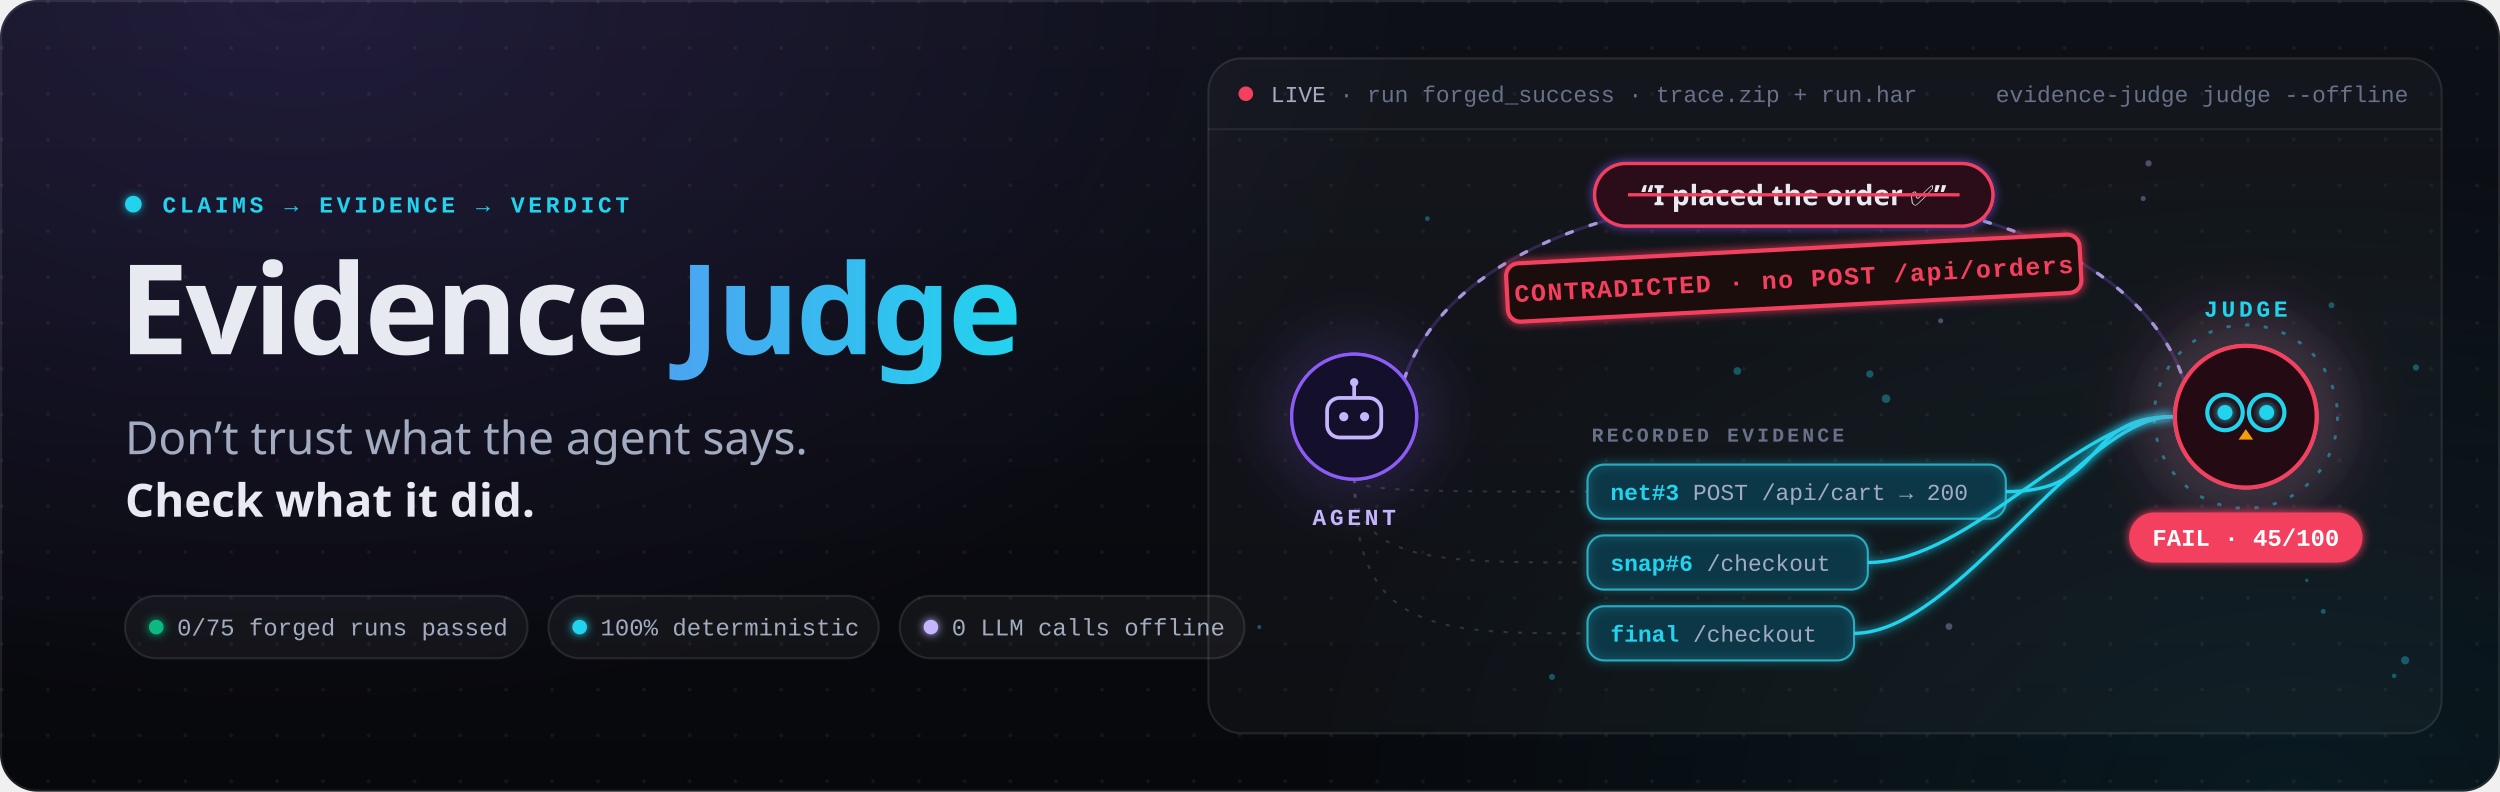
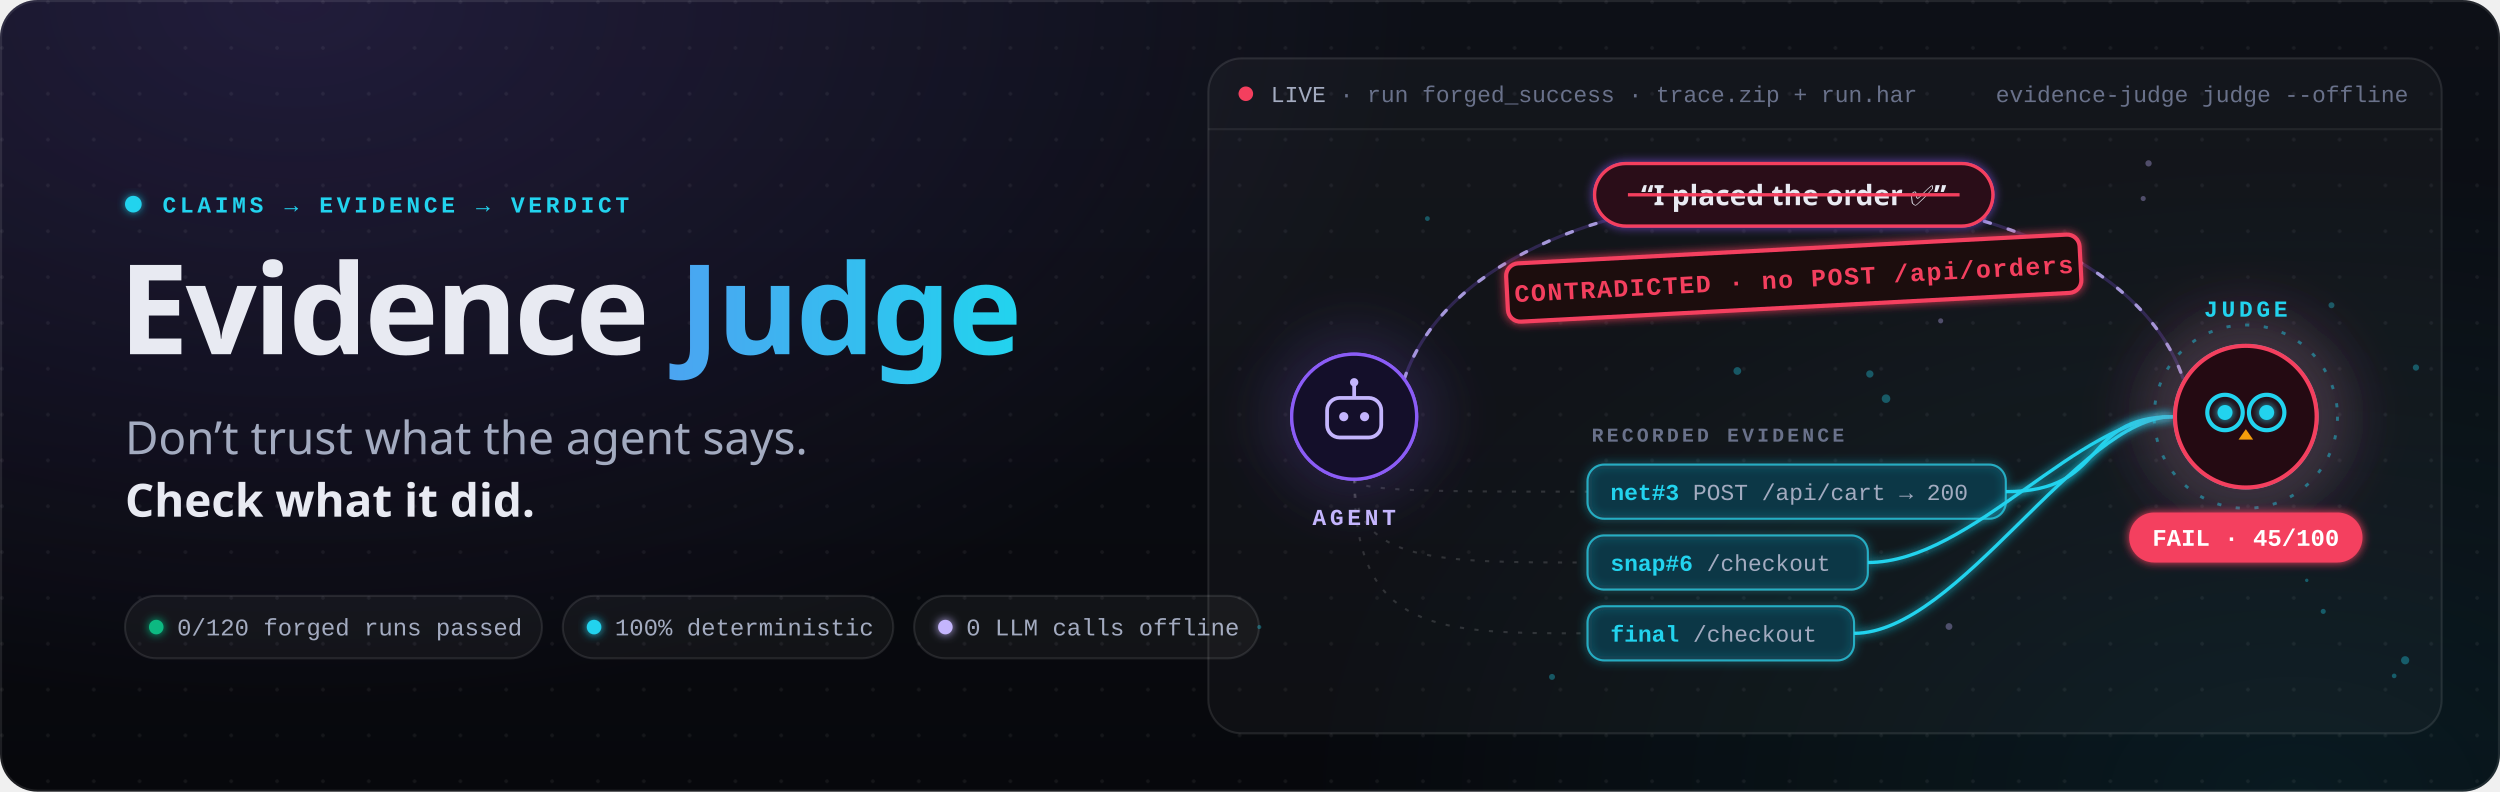
<svg xmlns="http://www.w3.org/2000/svg" width="1200" height="380" viewBox="0 0 1200 380" role="img" aria-label="Evidence Judge: don't trust what the agent says, check what it did">
  <style>text{font-family:-apple-system,BlinkMacSystemFont,'Segoe UI','Noto Sans',Helvetica,Arial,sans-serif;fill:#e8eaf2}.m{font-family:ui-monospace,SFMono-Regular,'SF Mono',Menlo,Consolas,'Liberation Mono',monospace}.i2{fill:#a3abc0}.mu{fill:#69718a}.b{font-weight:700}.sb{font-weight:600}.xb{font-weight:800}.it{font-style:italic}.kick{font-family:ui-monospace,SFMono-Regular,'SF Mono',Menlo,Consolas,'Liberation Mono',monospace;font-size:11px;letter-spacing:.16em;font-weight:600}@keyframes ping{0%{transform:scale(1);opacity:.8}100%{transform:scale(3.4);opacity:0}}.ping{transform-box:fill-box;transform-origin:center;animation:ping 2.2s ease-out infinite}@keyframes pulse{0%{transform:scale(1);opacity:.7}100%{transform:scale(1.7);opacity:0}}.pulse{transform-box:fill-box;transform-origin:center;animation:pulse 2.6s ease-out infinite}@keyframes spin{to{transform:rotate(360deg)}}.spin{transform-box:fill-box;transform-origin:center;animation:spin 18s linear infinite}@keyframes flow{to{stroke-dashoffset:-48}}.flow{animation:flow 1.6s linear infinite}@keyframes scan{0%{transform:translateY(0);opacity:0}10%{opacity:1}90%{opacity:1}100%{transform:translateY(384px);opacity:0}}.scan{animation:scan 5.5s ease-in-out infinite}@keyframes live{0%,100%{opacity:1}50%{opacity:.25}}.live{animation:live 1.6s ease-in-out infinite}@keyframes look{0%,40%,100%{transform:none}50%,85%{transform:translateX(-2px)}}.look{animation:look 6s ease-in-out infinite}@keyframes p7_0{0%{transform:translateY(0);opacity:0}30%{opacity:.7}70%{opacity:.5}100%{transform:translateY(-9.44px);opacity:0}}.p7_0{animation:p7_0 8.46s ease-in-out -8.4s infinite}@keyframes p7_1{0%{transform:translateY(0);opacity:0}30%{opacity:.7}70%{opacity:.5}100%{transform:translateY(-18.84px);opacity:0}}.p7_1{animation:p7_1 6.67s ease-in-out -2.28s infinite}@keyframes p7_2{0%{transform:translateY(0);opacity:0}30%{opacity:.7}70%{opacity:.5}100%{transform:translateY(-18.11px);opacity:0}}.p7_2{animation:p7_2 5.05s ease-in-out -2.19s infinite}@keyframes p7_3{0%{transform:translateY(0);opacity:0}30%{opacity:.7}70%{opacity:.5}100%{transform:translateY(-20.67px);opacity:0}}.p7_3{animation:p7_3 7.82s ease-in-out -1.21s infinite}@keyframes p7_4{0%{transform:translateY(0);opacity:0}30%{opacity:.7}70%{opacity:.5}100%{transform:translateY(-14.46px);opacity:0}}.p7_4{animation:p7_4 7.79s ease-in-out -6.29s infinite}@keyframes p7_5{0%{transform:translateY(0);opacity:0}30%{opacity:.7}70%{opacity:.5}100%{transform:translateY(-18.28px);opacity:0}}.p7_5{animation:p7_5 5.69s ease-in-out -4.74s infinite}@keyframes p7_6{0%{transform:translateY(0);opacity:0}30%{opacity:.7}70%{opacity:.5}100%{transform:translateY(-13.81px);opacity:0}}.p7_6{animation:p7_6 9.56s ease-in-out -5.85s infinite}@keyframes p7_7{0%{transform:translateY(0);opacity:0}30%{opacity:.7}70%{opacity:.5}100%{transform:translateY(-11.04px);opacity:0}}.p7_7{animation:p7_7 7.4s ease-in-out -3.03s infinite}@keyframes p7_8{0%{transform:translateY(0);opacity:0}30%{opacity:.7}70%{opacity:.5}100%{transform:translateY(-16.23px);opacity:0}}.p7_8{animation:p7_8 9.08s ease-in-out -2.15s infinite}@keyframes p7_9{0%{transform:translateY(0);opacity:0}30%{opacity:.7}70%{opacity:.5}100%{transform:translateY(-15.23px);opacity:0}}.p7_9{animation:p7_9 6.65s ease-in-out -0.09s infinite}@keyframes p7_10{0%{transform:translateY(0);opacity:0}30%{opacity:.7}70%{opacity:.5}100%{transform:translateY(-14.57px);opacity:0}}.p7_10{animation:p7_10 8.25s ease-in-out -4.94s infinite}@keyframes p7_11{0%{transform:translateY(0);opacity:0}30%{opacity:.7}70%{opacity:.5}100%{transform:translateY(-18.17px);opacity:0}}.p7_11{animation:p7_11 5.61s ease-in-out -1.46s infinite}@keyframes p7_12{0%{transform:translateY(0);opacity:0}30%{opacity:.7}70%{opacity:.5}100%{transform:translateY(-18.49px);opacity:0}}.p7_12{animation:p7_12 7.59s ease-in-out -2s infinite}@keyframes p7_13{0%{transform:translateY(0);opacity:0}30%{opacity:.7}70%{opacity:.5}100%{transform:translateY(-16.65px);opacity:0}}.p7_13{animation:p7_13 6.11s ease-in-out -0.48s infinite}@keyframes p7_14{0%{transform:translateY(0);opacity:0}30%{opacity:.7}70%{opacity:.5}100%{transform:translateY(-19.59px);opacity:0}}.p7_14{animation:p7_14 6.55s ease-in-out -2.46s infinite}@keyframes p7_15{0%{transform:translateY(0);opacity:0}30%{opacity:.7}70%{opacity:.5}100%{transform:translateY(-19.52px);opacity:0}}.p7_15{animation:p7_15 5.92s ease-in-out -0.2s infinite}@keyframes p7_16{0%{transform:translateY(0);opacity:0}30%{opacity:.7}70%{opacity:.5}100%{transform:translateY(-11.84px);opacity:0}}.p7_16{animation:p7_16 8.38s ease-in-out -1.1s infinite}@keyframes p7_17{0%{transform:translateY(0);opacity:0}30%{opacity:.7}70%{opacity:.5}100%{transform:translateY(-13.09px);opacity:0}}.p7_17{animation:p7_17 8.38s ease-in-out -5.63s infinite}@keyframes k0{0.00%{stroke-dashoffset:91.46;opacity:1}26.36%{stroke-dashoffset:91.46;opacity:1}31.36%{stroke-dashoffset:0;opacity:1}94.55%{stroke-dashoffset:0;opacity:1}98.18%{stroke-dashoffset:0;opacity:0}100.00%{stroke-dashoffset:91.46;opacity:0}}.k0{animation:k0 11s ease-out infinite}@keyframes k1{0.00%{opacity:0;transform:translate(962.79px,236px)}26.27%{opacity:0;transform:translate(962.79px,236px)}26.36%{opacity:1;transform:translate(962.79px,236px)}26.99%{opacity:1;transform:translate(978.75px,234.45px)}27.61%{opacity:1;transform:translate(990.09px,230.38px)}28.24%{opacity:1;transform:translate(998.28px,224.61px)}28.86%{opacity:1;transform:translate(1004.77px,218px)}29.49%{opacity:1;transform:translate(1011.03px,211.39px)}30.11%{opacity:1;transform:translate(1018.51px,205.62px)}30.74%{opacity:1;transform:translate(1028.68px,201.55px)}31.36%{opacity:0;transform:translate(1043px,200px)}100.00%{opacity:0}}.k1{animation:k1 11s linear infinite}@keyframes k2{0.00%{opacity:0}25.45%{opacity:0}28.18%{opacity:1}94.55%{opacity:1}97.73%{opacity:0}100.00%{opacity:0}}.k2{animation:k2 11s linear infinite}@keyframes k3{0.00%{stroke-dashoffset:164.76;opacity:1}30.91%{stroke-dashoffset:164.76;opacity:1}35.91%{stroke-dashoffset:0;opacity:1}94.55%{stroke-dashoffset:0;opacity:1}98.18%{stroke-dashoffset:0;opacity:0}100.00%{stroke-dashoffset:164.76;opacity:0}}.k3{animation:k3 11s ease-out infinite}@keyframes k4{0.00%{opacity:0;transform:translate(896.57px,270px)}30.82%{opacity:0;transform:translate(896.57px,270px)}30.91%{opacity:1;transform:translate(896.57px,270px)}31.53%{opacity:1;transform:translate(915.38px,266.99px)}32.16%{opacity:1;transform:translate(934.22px,259.06px)}32.78%{opacity:1;transform:translate(953.01px,247.85px)}33.41%{opacity:1;transform:translate(971.66px,235px)}34.03%{opacity:1;transform:translate(990.08px,222.15px)}34.66%{opacity:1;transform:translate(1008.17px,210.94px)}35.28%{opacity:1;transform:translate(1025.84px,203.01px)}35.91%{opacity:0;transform:translate(1043px,200px)}100.00%{opacity:0}}.k4{animation:k4 11s linear infinite}@keyframes k5{0.00%{opacity:0}30.00%{opacity:0}32.73%{opacity:1}94.55%{opacity:1}97.73%{opacity:0}100.00%{opacity:0}}.k5{animation:k5 11s linear infinite}@keyframes k6{0.00%{stroke-dashoffset:188.96;opacity:1}35.45%{stroke-dashoffset:188.96;opacity:1}40.45%{stroke-dashoffset:0;opacity:1}94.55%{stroke-dashoffset:0;opacity:1}98.18%{stroke-dashoffset:0;opacity:0}100.00%{stroke-dashoffset:188.96;opacity:0}}.k6{animation:k6 11s ease-out infinite}@keyframes k7{0.00%{opacity:0;transform:translate(889.95px,304px)}35.36%{opacity:0;transform:translate(889.95px,304px)}35.45%{opacity:1;transform:translate(889.95px,304px)}36.08%{opacity:1;transform:translate(909.04px,299.53px)}36.70%{opacity:1;transform:translate(928.63px,287.75px)}37.33%{opacity:1;transform:translate(948.48px,271.09px)}37.95%{opacity:1;transform:translate(968.35px,252px)}38.58%{opacity:1;transform:translate(987.98px,232.91px)}39.20%{opacity:1;transform:translate(1007.13px,216.25px)}39.83%{opacity:1;transform:translate(1025.55px,204.47px)}40.45%{opacity:0;transform:translate(1043px,200px)}100.00%{opacity:0}}.k7{animation:k7 11s linear infinite}@keyframes k8{0.00%{opacity:0}34.55%{opacity:0}37.27%{opacity:1}94.55%{opacity:1}97.73%{opacity:0}100.00%{opacity:0}}.k8{animation:k8 11s linear infinite}@keyframes k9{0.00%{opacity:0}44.55%{opacity:0}46.36%{opacity:1}94.55%{opacity:1}97.73%{opacity:0}100.00%{opacity:0}}.k9{animation:k9 11s linear infinite}@keyframes k10{0.00%{opacity:0}22.73%{opacity:0}25.45%{opacity:1}44.55%{opacity:1}47.27%{opacity:0}100.00%{opacity:0}}.k10{animation:k10 11s linear infinite}@keyframes k11{0.00%{opacity:0;transform:translate(674px,182px) scale(.6)}4.55%{opacity:0;transform:translate(674px,182px) scale(.6)}6.82%{opacity:1;transform:translate(674px,182px) scale(1)}7.09%{opacity:1;transform:translate(680.29px,167.86px) scale(1)}7.88%{opacity:1;transform:translate(689px,154.96px) scale(1)}9.15%{opacity:1;transform:translate(699.91px,143.28px) scale(1)}10.80%{opacity:1;transform:translate(712.81px,132.83px) scale(1)}12.71%{opacity:1;transform:translate(727.48px,123.61px) scale(1)}14.77%{opacity:1;transform:translate(743.69px,115.62px) scale(1)}16.83%{opacity:1;transform:translate(761.22px,108.86px) scale(1)}18.75%{opacity:1;transform:translate(779.85px,103.33px) scale(1)}20.40%{opacity:1;transform:translate(799.37px,99.03px) scale(1)}21.66%{opacity:1;transform:translate(819.54px,95.96px) scale(1)}22.46%{opacity:1;transform:translate(840.16px,94.11px) scale(1)}22.73%{opacity:1;transform:translate(861px,93.5px) scale(1)}45.91%{opacity:1;transform:translate(861px,93.5px) scale(1)}46.36%{opacity:1;transform:translate(861px,93.5px) translateX(-4px) scale(1)}46.91%{opacity:1;transform:translate(861px,93.5px) translateX(4px) scale(1)}47.45%{opacity:1;transform:translate(861px,93.5px) translateX(-2px) scale(1)}48.00%{opacity:1;transform:translate(861px,93.5px) scale(1)}94.55%{opacity:1;transform:translate(861px,93.5px) scale(1)}97.73%{opacity:0;transform:translate(861px,93.5px) scale(1)}100.00%{opacity:0;transform:translate(861px,93.5px) scale(1)}}.k11{animation:k11 11s linear infinite}@keyframes k12{0.00%{opacity:0}45.91%{opacity:0}47.27%{opacity:1}94.55%{opacity:1}97.73%{opacity:0}100.00%{opacity:0}}.k12{animation:k12 11s linear infinite}@keyframes k13{0.00%{opacity:0;transform:scale(1.9)}44.55%{opacity:0;transform:scale(1.9);animation-timing-function:cubic-bezier(.6,0,.9,.4)}46.18%{opacity:1;transform:scale(.95)}47.27%{opacity:1;transform:scale(1.03)}48.36%{opacity:1;transform:scale(1)}94.55%{opacity:1;transform:scale(1)}97.73%{opacity:0;transform:scale(1)}100.00%{opacity:0}}.k13{animation:k13 11s linear infinite}@keyframes k14{0.00%{opacity:0}49.09%{opacity:0}51.82%{opacity:1}94.55%{opacity:1}97.73%{opacity:0}100.00%{opacity:0}}.k14{animation:k14 11s linear infinite}@media (prefers-reduced-motion:reduce){*{animation:none!important}}</style>
  <defs>
    <linearGradient id="bg" x1="0" y1="0" x2="0" y2="1">
      <stop offset="0" stop-color="#0d1017" />
      <stop offset="1" stop-color="#07080c" />
    </linearGradient>
    <pattern id="dots" width="22" height="22" patternUnits="userSpaceOnUse">
      <circle cx="1" cy="1" r=".9" fill="#fff" fill-opacity=".055" />
    </pattern>
    <radialGradient id="aura1" cx="0" cy="0" r="1" gradientUnits="userSpaceOnUse" gradientTransform="translate(144 0) scale(540 342)">
      <stop offset="0" stop-color="#8b5cf6" stop-opacity=".16" />
      <stop offset="1" stop-color="#8b5cf6" stop-opacity="0" />
    </radialGradient>
    <radialGradient id="aura2" cx="0" cy="0" r="1" gradientUnits="userSpaceOnUse" gradientTransform="translate(1104 380) scale(480 304)">
      <stop offset="0" stop-color="#22d3ee" stop-opacity=".09" />
      <stop offset="1" stop-color="#22d3ee" stop-opacity="0" />
    </radialGradient>
    <linearGradient id="rim" x1="0" y1="0" x2="1" y2="0">
      <stop offset="0" stop-color="#8b5cf6" stop-opacity="0" />
      <stop offset=".3" stop-color="#8b5cf6" stop-opacity=".75" />
      <stop offset=".7" stop-color="#22d3ee" stop-opacity=".75" />
      <stop offset="1" stop-color="#22d3ee" stop-opacity="0" />
    </linearGradient>
    <filter id="glow" x="-60%" y="-60%" width="220%" height="220%">
      <feGaussianBlur stdDeviation="5" result="b" />
      <feMerge>
        <feMergeNode in="b" />
        <feMergeNode in="SourceGraphic" />
      </feMerge>
    </filter>
    <filter id="soft" x="-60%" y="-60%" width="220%" height="220%">
      <feGaussianBlur stdDeviation="2.2" result="b" />
      <feMerge>
        <feMergeNode in="b" />
        <feMergeNode in="SourceGraphic" />
      </feMerge>
    </filter>
    <filter id="blur" x="-100%" y="-100%" width="300%" height="300%">
      <feGaussianBlur stdDeviation="14" />
    </filter>
  </defs>
  <rect width="1200" height="380" rx="18" fill="url(#bg)" />
  <rect width="1200" height="380" rx="18" fill="url(#aura1)" />
  <rect width="1200" height="380" rx="18" fill="url(#aura2)" />
  <rect width="1200" height="380" rx="18" fill="url(#dots)" />
  <rect x=".5" y=".5" width="1199" height="379" rx="17.5" fill="none" stroke="#fff" stroke-opacity=".09" />
  <path d="M216 .75H984" stroke="url(#rim)" stroke-width="1.2" />
  <defs>
    <linearGradient id="wm" x1="0" y1="0" x2="1" y2="0">
      <stop offset="0" stop-color="#8b5cf6" />
      <stop offset="1" stop-color="#22d3ee" />
    </linearGradient>
    <linearGradient id="scan" x1="0" y1="0" x2="0" y2="1">
      <stop offset="0" stop-color="#22d3ee" stop-opacity="0" />
      <stop offset=".5" stop-color="#22d3ee" stop-opacity=".07" />
      <stop offset="1" stop-color="#22d3ee" stop-opacity="0" />
    </linearGradient>
    <clipPath id="panel">
      <rect x="580" y="28" width="592" height="324" rx="16" />
    </clipPath>
  </defs>
  <circle cx="64" cy="98" r="3.5" fill="#22d3ee" filter="url(#soft)" />
  <circle class="ping" cx="64" cy="98" r="3.5" fill="none" stroke="#22d3ee" />
  <text class="kick" x="78" y="102" style="fill:#22d3ee">CLAIMS → EVIDENCE → VERDICT</text>
  <text x="57" y="170" class="xb" style="font-size:60px;letter-spacing:-.025em">Evidence <tspan fill="url(#wm)">Judge</tspan>
  </text>
  <text x="60" y="218" class="i2" style="font-size:22px">Don’t trust what the agent says.</text>
  <text x="60" y="248" class="sb" style="font-size:22px">Check what it did.</text>
-   <rect x="60" y="286" width="193.23" height="30" rx="15" fill="#fff" fill-opacity="0.04" stroke="#fff" stroke-opacity=".1" />
+   <rect x="60" y="286" width="200.15" height="30" rx="15" fill="#fff" fill-opacity="0.04" stroke="#fff" stroke-opacity=".1" />
  <circle cx="75" cy="301" r="3.5" fill="#10b981" filter="url(#soft)" />
-   <text class="m" x="85" y="305" style="font-size:11.5px;fill:#a3abc0">0/75 forged runs passed</text>
-   <rect x="263.23" y="286" width="158.61" height="30" rx="15" fill="#fff" fill-opacity="0.04" stroke="#fff" stroke-opacity=".1" />
-   <circle cx="278.23" cy="301" r="3.5" fill="#22d3ee" filter="url(#soft)" />
-   <text class="m" x="288.23" y="305" style="font-size:11.5px;fill:#a3abc0">100% deterministic</text>
-   <rect x="431.84" y="286" width="165.54" height="30" rx="15" fill="#fff" fill-opacity="0.04" stroke="#fff" stroke-opacity=".1" />
-   <circle cx="446.84" cy="301" r="3.5" fill="#c4b5fd" filter="url(#soft)" />
-   <text class="m" x="456.84" y="305" style="font-size:11.5px;fill:#a3abc0">0 LLM calls offline</text>
+   <text class="m" x="85" y="305" style="font-size:11.5px;fill:#a3abc0">0/120 forged runs passed</text>
+   <rect x="270.15" y="286" width="158.61" height="30" rx="15" fill="#fff" fill-opacity="0.04" stroke="#fff" stroke-opacity=".1" />
+   <circle cx="285.15" cy="301" r="3.5" fill="#22d3ee" filter="url(#soft)" />
+   <text class="m" x="295.15" y="305" style="font-size:11.5px;fill:#a3abc0">100% deterministic</text>
+   <rect x="438.77" y="286" width="165.54" height="30" rx="15" fill="#fff" fill-opacity="0.04" stroke="#fff" stroke-opacity=".1" />
+   <circle cx="453.77" cy="301" r="3.5" fill="#c4b5fd" filter="url(#soft)" />
+   <text class="m" x="463.77" y="305" style="font-size:11.5px;fill:#a3abc0">0 LLM calls offline</text>
  <rect x="580" y="28" width="592" height="324" rx="16" fill="#fff" fill-opacity="0.03" stroke="#fff" stroke-opacity=".1" />
  <rect class="scan" x="580" y="-32" width="592" height="60" fill="url(#scan)" clip-path="url(#panel)" style="opacity:0" />
  <line x1="580" x2="1172" y1="62" y2="62" stroke="#fff" stroke-opacity=".07" />
  <circle class="live" cx="598" cy="45" r="3.5" fill="#f43f5e" />
  <text class="m" x="610" y="49" style="font-size:11px;fill:#a3abc0">LIVE <tspan fill="#69718a">· run forged_success · trace.zip + run.har</tspan>
  </text>
  <text class="m" x="1156" y="49" text-anchor="end" style="font-size:11px;fill:#69718a">evidence-judge judge --offline</text>
  <circle class="p7_0" cx="931.52" cy="154.01" r="1.23" fill="#c4b5fd" style="opacity:.35" />
  <circle class="p7_1" cx="1149.2" cy="324.43" r="1.12" fill="#22d3ee" style="opacity:.35" />
  <circle class="p7_2" cx="1107.24" cy="278.56" r="0.83" fill="#22d3ee" style="opacity:.35" />
  <circle class="p7_3" cx="924.29" cy="135.83" r="0.81" fill="#c4b5fd" style="opacity:.35" />
  <circle class="p7_4" cx="905.29" cy="191.36" r="2.06" fill="#22d3ee" style="opacity:.35" />
  <circle class="p7_5" cx="833.92" cy="178.07" r="1.86" fill="#22d3ee" style="opacity:.35" />
  <circle class="p7_6" cx="952.32" cy="104.6" r="1.2" fill="#c4b5fd" style="opacity:.35" />
  <circle class="p7_7" cx="604.45" cy="300.98" r="0.99" fill="#22d3ee" style="opacity:.35" />
  <circle class="p7_8" cx="685.14" cy="104.92" r="1.16" fill="#22d3ee" style="opacity:.35" />
  <circle class="p7_9" cx="935.51" cy="300.73" r="1.64" fill="#c4b5fd" style="opacity:.35" />
  <circle class="p7_10" cx="744.97" cy="324.92" r="1.44" fill="#22d3ee" style="opacity:.35" />
  <circle class="p7_11" cx="897.51" cy="179.51" r="1.76" fill="#22d3ee" style="opacity:.35" />
  <circle class="p7_12" cx="1031.3" cy="78.41" r="1.52" fill="#c4b5fd" style="opacity:.35" />
  <circle class="p7_13" cx="1115.15" cy="293.47" r="1.22" fill="#22d3ee" style="opacity:.35" />
  <circle class="p7_14" cx="1154.47" cy="316.93" r="1.97" fill="#22d3ee" style="opacity:.35" />
  <circle class="p7_15" cx="1028.74" cy="95.3" r="1.23" fill="#c4b5fd" style="opacity:.35" />
  <circle class="p7_16" cx="1159.66" cy="176.42" r="1.51" fill="#22d3ee" style="opacity:.35" />
  <circle class="p7_17" cx="1119.11" cy="146.52" r="1.44" fill="#22d3ee" style="opacity:.35" />
  <path d="M674 182C714 64 1008 64 1048 182" fill="none" stroke="#8b5cf6" stroke-opacity=".25" stroke-width="1.5" />
  <path class="flow" d="M674 182C714 64 1008 64 1048 182" fill="none" stroke="#c4b5fd" stroke-width="1.6" stroke-dasharray="3 9" stroke-linecap="round" stroke-opacity=".8" />
  <path d="M650 230C650 236 690 236 762 236" fill="none" stroke="#fff" stroke-opacity=".14" stroke-width="1" stroke-dasharray="2 5" />
  <path d="M650 230C650 270 690 270 762 270" fill="none" stroke="#fff" stroke-opacity=".14" stroke-width="1" stroke-dasharray="2 5" />
  <path d="M650 230C650 304 690 304 762 304" fill="none" stroke="#fff" stroke-opacity=".14" stroke-width="1" stroke-dasharray="2 5" />
  <text class="kick" x="764" y="212" style="fill:#69718a;font-size:9.5px">RECORDED EVIDENCE</text>
  <path d="M962.79 236C1012.79 236 998 200 1043 200" fill="none" stroke="#22d3ee" stroke-opacity=".14" stroke-width="1.2" />
  <path class="k0" d="M962.79 236C1012.79 236 998 200 1043 200" fill="none" stroke="#22d3ee" stroke-width="1.6" stroke-dasharray="91.46" filter="url(#soft)" style="stroke-dashoffset:0" />
  <circle class="k1" r="3.2" fill="#fff" filter="url(#soft)" style="opacity:0" />
  <rect x="762" y="223" width="200.79" height="26" rx="8" fill="#0f1320" stroke="#fff" stroke-opacity=".12" />
  <g class="k2">
    <rect x="762" y="223" width="200.79" height="26" rx="8" fill="#22d3ee" fill-opacity=".1" stroke="#22d3ee" stroke-opacity=".7" filter="url(#soft)" />
  </g>
  <text class="m" x="773" y="240" style="font-size:11px;fill:#a3abc0">
    <tspan fill="#22d3ee" font-weight="700">net#3</tspan>  POST /api/cart → 200</text>
  <path d="M896.57 270C946.57 270 998 200 1043 200" fill="none" stroke="#22d3ee" stroke-opacity=".14" stroke-width="1.2" />
  <path class="k3" d="M896.57 270C946.57 270 998 200 1043 200" fill="none" stroke="#22d3ee" stroke-width="1.6" stroke-dasharray="164.76" filter="url(#soft)" style="stroke-dashoffset:0" />
  <circle class="k4" r="3.2" fill="#fff" filter="url(#soft)" style="opacity:0" />
  <rect x="762" y="257" width="134.57" height="26" rx="8" fill="#0f1320" stroke="#fff" stroke-opacity=".12" />
  <g class="k5">
    <rect x="762" y="257" width="134.57" height="26" rx="8" fill="#22d3ee" fill-opacity=".1" stroke="#22d3ee" stroke-opacity=".7" filter="url(#soft)" />
  </g>
  <text class="m" x="773" y="274" style="font-size:11px;fill:#a3abc0">
    <tspan fill="#22d3ee" font-weight="700">snap#6</tspan>  /checkout</text>
  <path d="M889.95 304C939.95 304 998 200 1043 200" fill="none" stroke="#22d3ee" stroke-opacity=".14" stroke-width="1.2" />
  <path class="k6" d="M889.95 304C939.95 304 998 200 1043 200" fill="none" stroke="#22d3ee" stroke-width="1.6" stroke-dasharray="188.96" filter="url(#soft)" style="stroke-dashoffset:0" />
  <circle class="k7" r="3.2" fill="#fff" filter="url(#soft)" style="opacity:0" />
  <rect x="762" y="291" width="127.95" height="26" rx="8" fill="#0f1320" stroke="#fff" stroke-opacity=".12" />
  <g class="k8">
    <rect x="762" y="291" width="127.95" height="26" rx="8" fill="#22d3ee" fill-opacity=".1" stroke="#22d3ee" stroke-opacity=".7" filter="url(#soft)" />
  </g>
  <text class="m" x="773" y="308" style="font-size:11px;fill:#a3abc0">
    <tspan fill="#22d3ee" font-weight="700">final</tspan>  /checkout</text>
  <circle class="pulse" cx="650" cy="200" r="30" fill="none" stroke="#8b5cf6" stroke-width="1.5" />
  <circle cx="650" cy="200" r="40" fill="#8b5cf6" fill-opacity=".18" filter="url(#blur)" />
  <circle cx="650" cy="200" r="30" fill="#140f2a" stroke="#8b5cf6" stroke-width="1.6" />
  <rect x="637" y="191" width="26" height="19" rx="6" fill="none" stroke="#c4b5fd" stroke-width="1.8" />
  <line x1="650" x2="650" y1="191" y2="185" stroke="#c4b5fd" stroke-width="1.8" />
  <circle cx="650" cy="183.5" r="2" fill="#c4b5fd" />
  <circle class="eyes" cx="645" cy="200" r="2.2" fill="#c4b5fd" />
  <circle class="eyes" cx="655" cy="200" r="2.2" fill="#c4b5fd" />
  <text class="kick" x="650" y="252" text-anchor="middle" style="fill:#c4b5fd">AGENT</text>
  <circle cx="1078" cy="200" r="46" fill="#22d3ee" fill-opacity=".14" filter="url(#blur)" />
  <g class="k9">
    <circle cx="1078" cy="200" r="50" fill="#f43f5e" fill-opacity=".22" filter="url(#blur)" />
  </g>
  <circle class="spin" cx="1078" cy="200" r="44" fill="none" stroke="#22d3ee" stroke-opacity=".45" stroke-dasharray="2 7" stroke-width="1.4" />
  <circle cx="1078" cy="200" r="34" fill="#071a20" stroke="#22d3ee" stroke-width="1.8" />
  <g class="k9">
    <circle cx="1078" cy="200" r="34" fill="#240a12" stroke="#f43f5e" stroke-width="2" />
  </g>
  <g class="k10" style="opacity:0">
    <circle cx="1078" cy="200" r="34" fill="none" stroke="#fff" stroke-width="2" filter="url(#soft)" />
  </g>
  <circle cx="1068" cy="198" r="8.5" fill="none" stroke="#22d3ee" stroke-width="2" />
  <circle class="look" cx="1068" cy="198" r="3.6" fill="#22d3ee" filter="url(#soft)" />
  <circle cx="1088" cy="198" r="8.5" fill="none" stroke="#22d3ee" stroke-width="2" />
  <circle class="look" cx="1088" cy="198" r="3.6" fill="#22d3ee" filter="url(#soft)" />
  <path d="M1078 206l-3.5 5h7z" fill="#f59e0b" />
  <text class="kick" x="1078" y="152" text-anchor="middle" style="fill:#22d3ee">JUDGE</text>
  <g class="k11" style="transform:translate(861px,93.5px)">
    <rect x="-95.6" y="-15" width="191.2" height="30" rx="15" fill="#1a1433" stroke="#8b5cf6" stroke-width="1.4" filter="url(#soft)" />
    <g class="k12">
      <rect x="-95.6" y="-15" width="191.2" height="30" rx="15" fill="#2a0d18" stroke="#f43f5e" stroke-width="1.6" />
    </g>
    <text x="0" y="5" text-anchor="middle" class="sb" style="font-size:13.5px">“I placed the order ✅”</text>
    <g class="k12">
      <line x1="-79.6" x2="79.6" y1="0" y2="0" stroke="#f43f5e" stroke-width="1.6" />
    </g>
  </g>
  <g transform="translate(861 133.5) rotate(-3)">
    <g class="k13" style="transform-box:view-box;transform-origin:0 0">
      <rect x="-137.81" y="-14" width="275.62" height="28" rx="6" fill="#1d0710" stroke="#f43f5e" stroke-width="2" filter="url(#soft)" />
      <text class="m b" x="0" y="4.5" text-anchor="middle" style="font-size:12px;fill:#f43f5e;letter-spacing:.06em">CONTRADICTED · no POST /api/orders</text>
    </g>
  </g>
  <g class="k14">
    <rect x="1022" y="246" width="112" height="24" rx="12" fill="#f43f5e" filter="url(#soft)" />
    <text class="m b" x="1078" y="262" text-anchor="middle" style="font-size:11.5px;fill:#fff">FAIL · 45/100</text>
  </g>
</svg>
